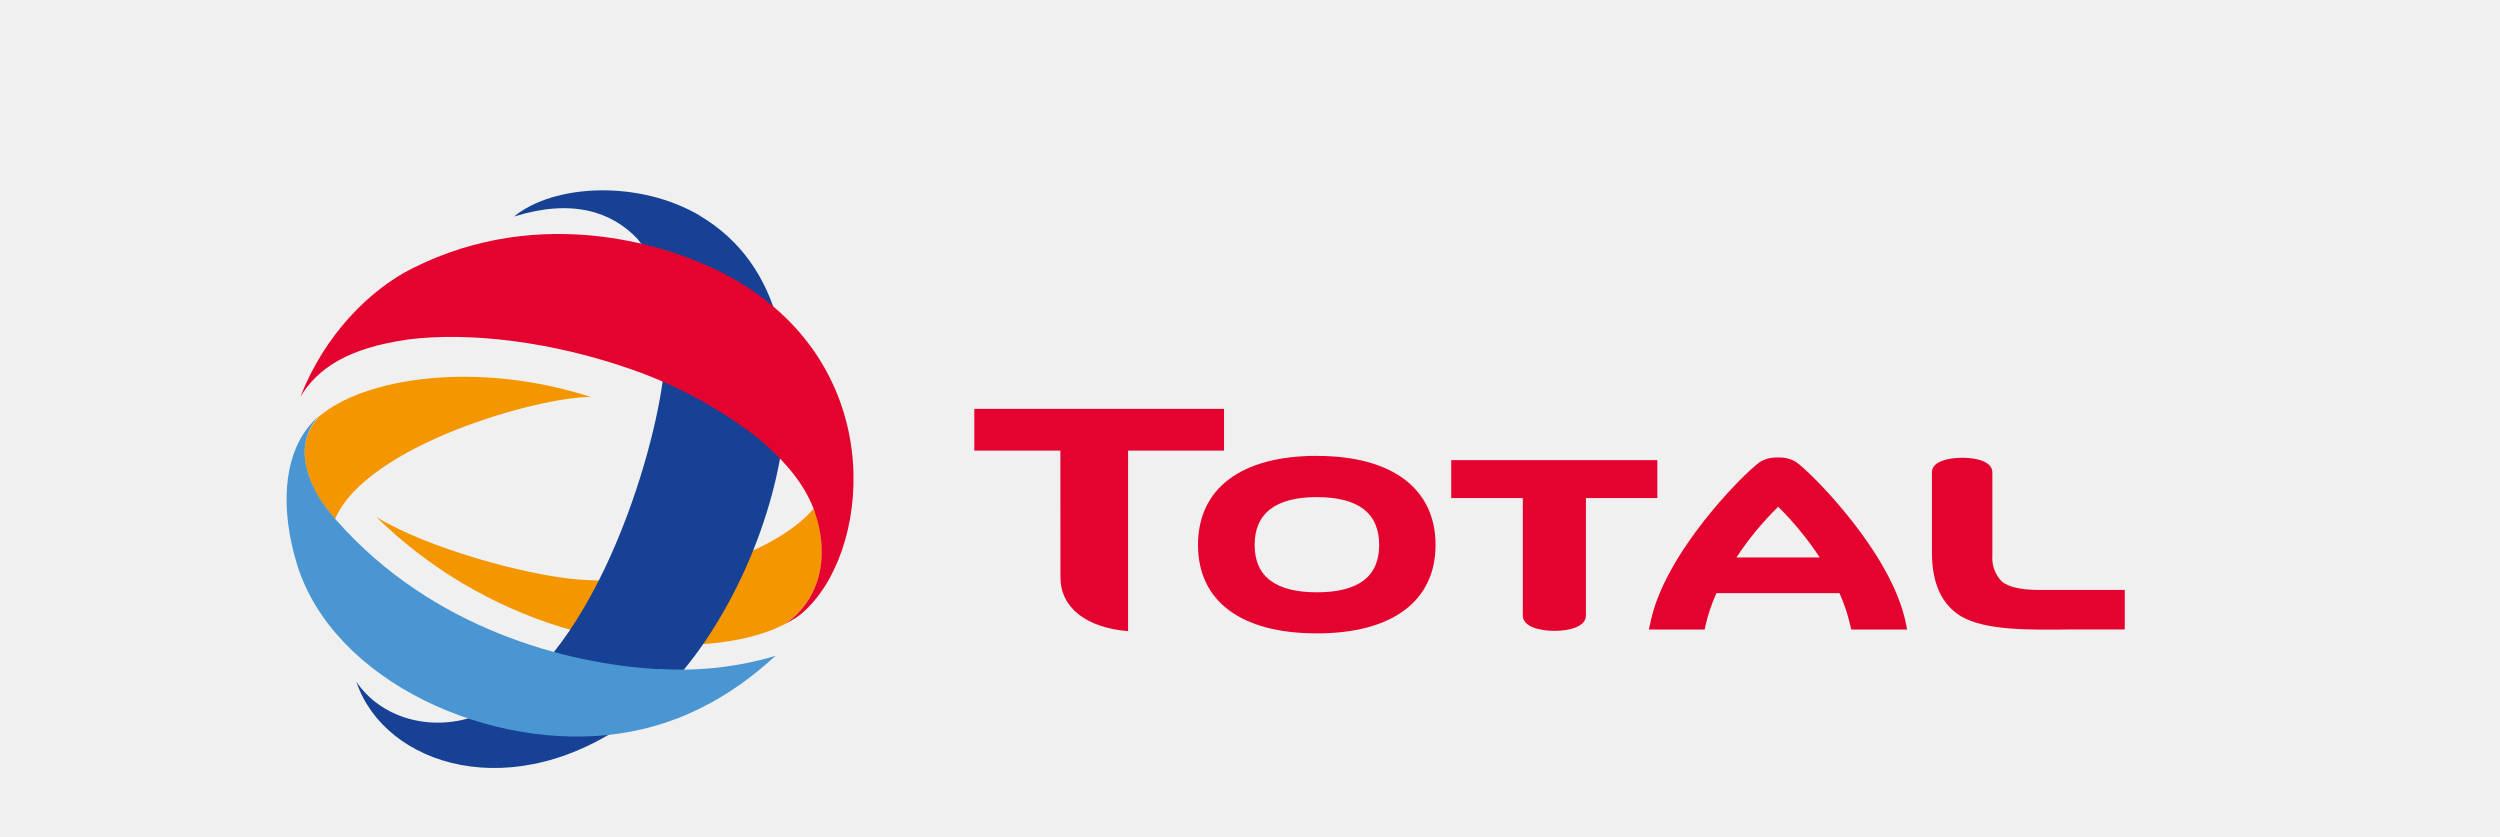
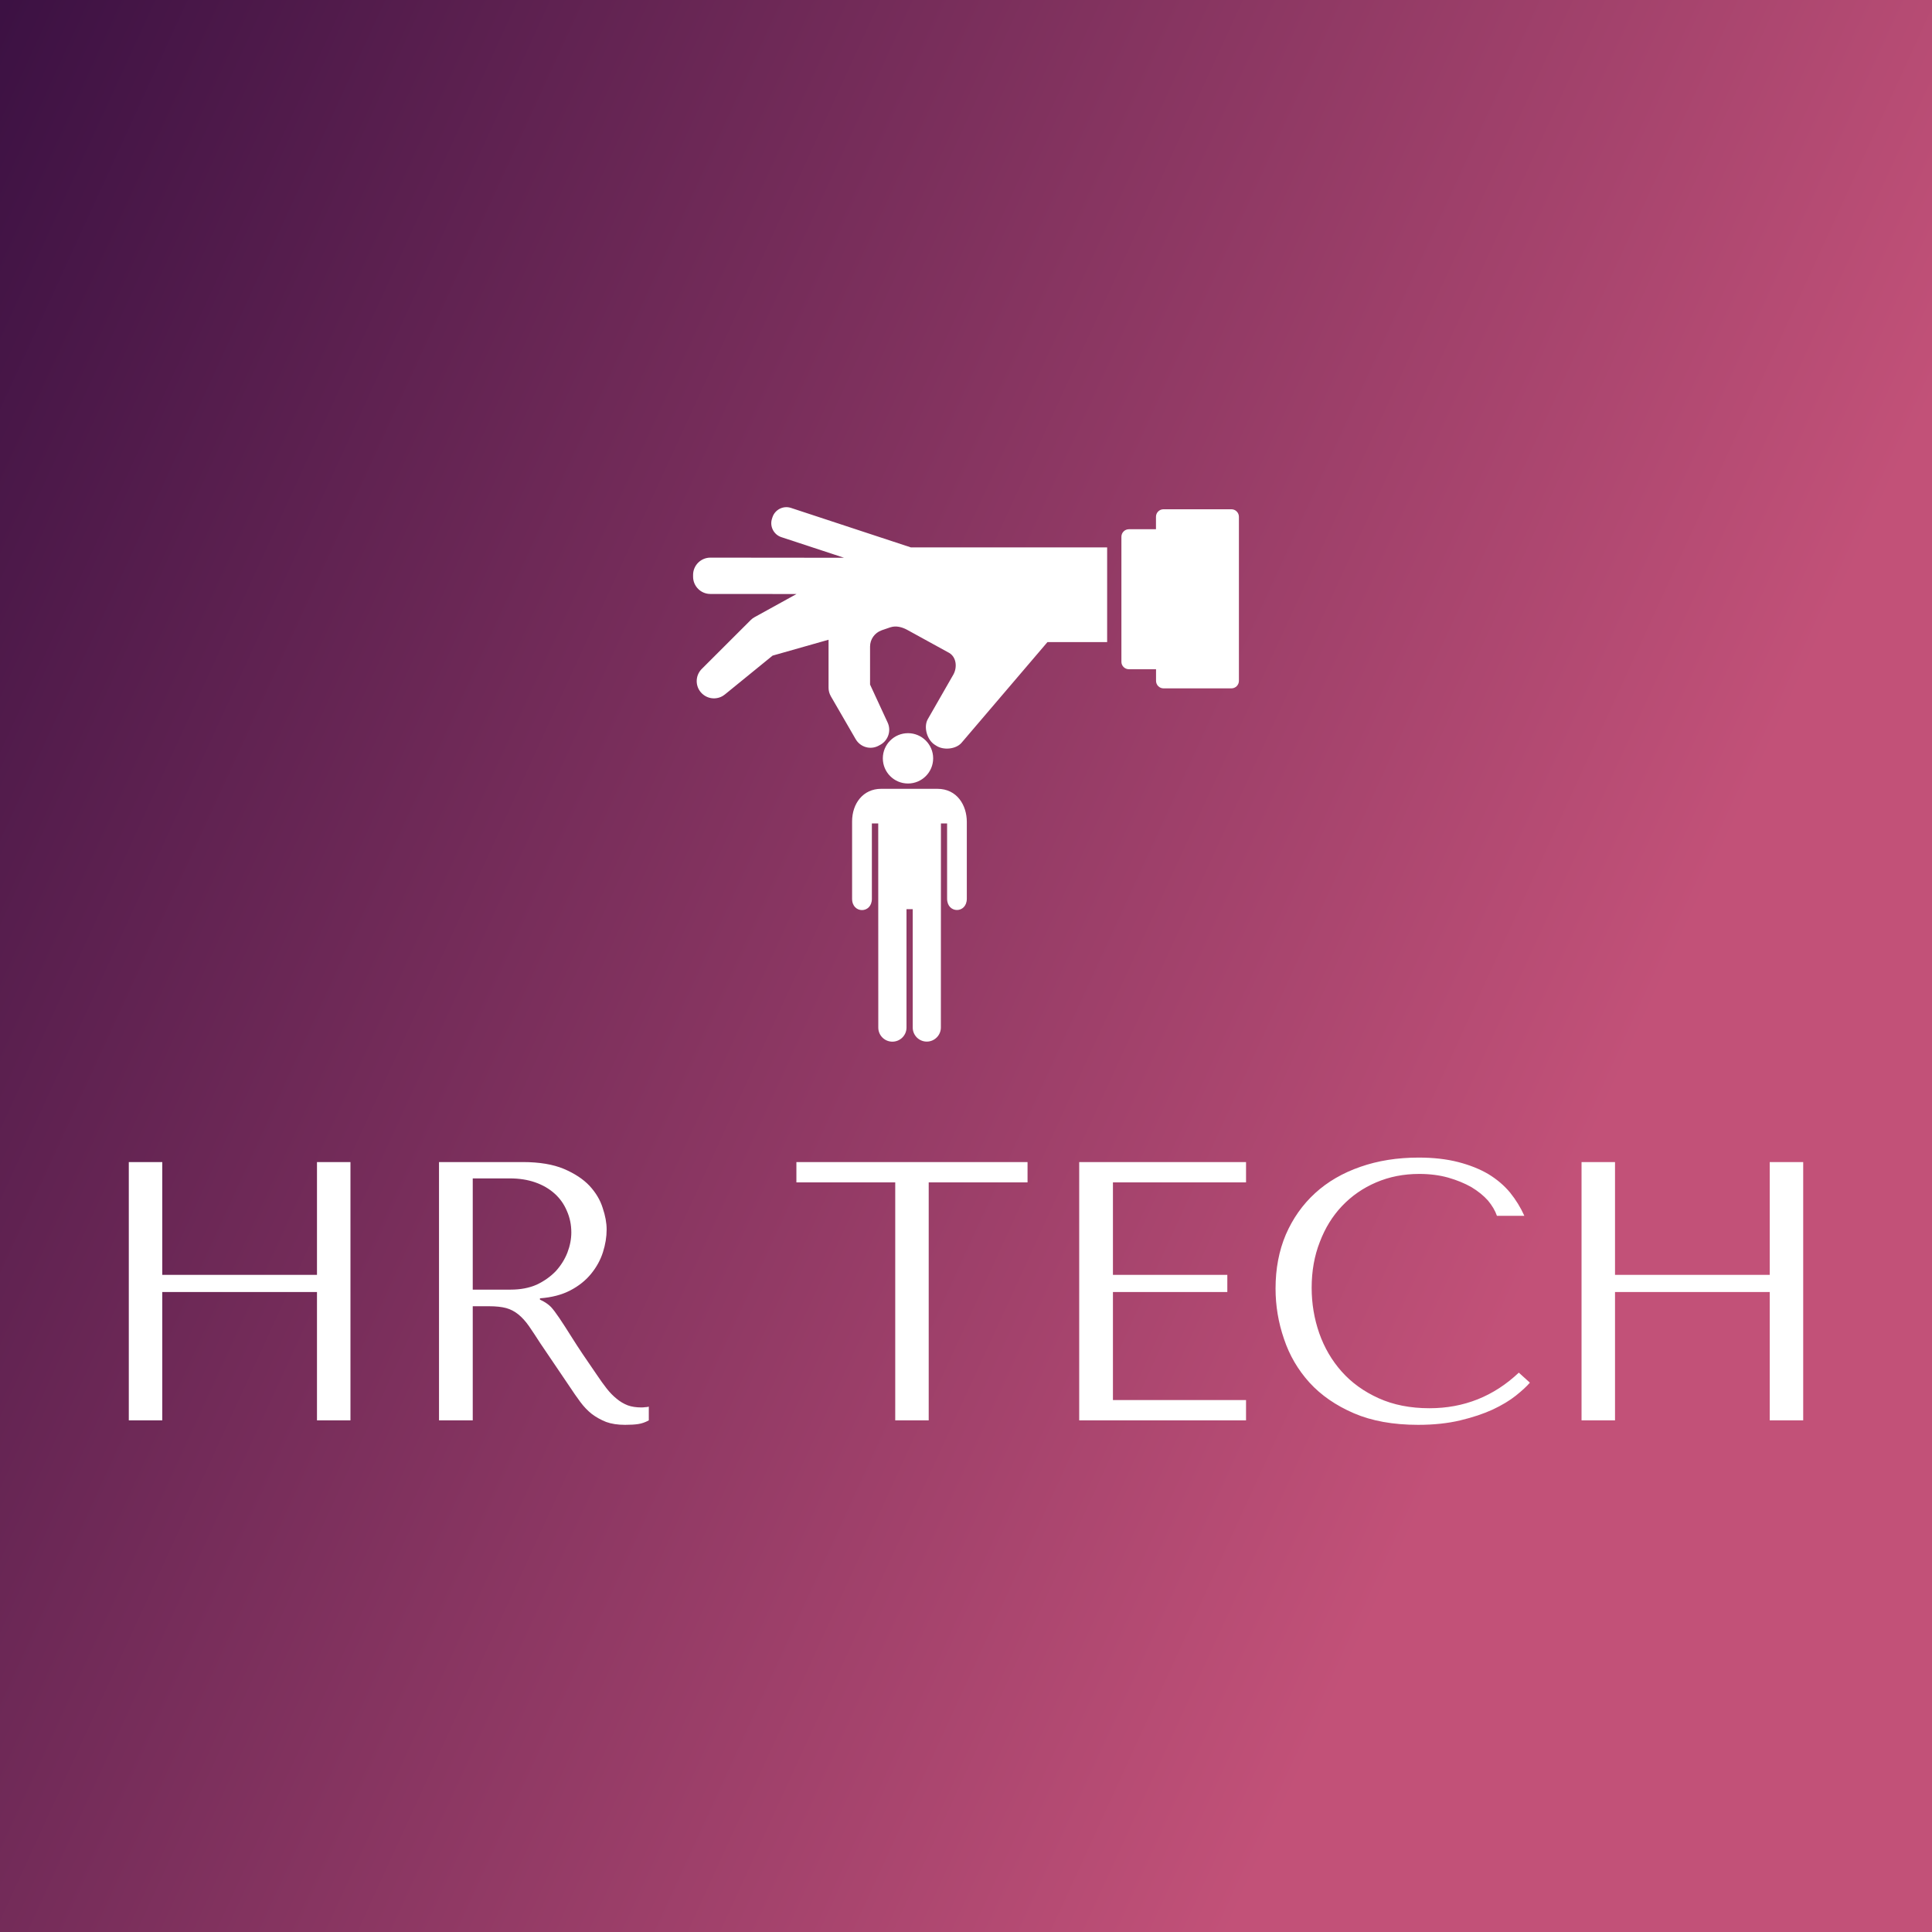
- <svg xmlns="http://www.w3.org/2000/svg" viewBox="0 0 406.55 135.97">
-   <defs>
-     <style>.cls-1{fill:#e4032e;}.cls-2{fill:#f49600;}.cls-3{fill:#164194;}.cls-4{fill:#4a96d2;}.cls-5{opacity:0;}</style>
+ <svg xmlns="http://www.w3.org/2000/svg" data-v-fde0c5aa="" viewBox="0 0 300 300" class="iconAbove">
+   <defs data-v-fde0c5aa="">
+     <linearGradient data-v-fde0c5aa="" gradientTransform="rotate(25)" id="5c8aa67d-b2ba-4649-8ba5-fccd8c24286a" x1="0%" y1="0%" x2="100%" y2="0%">
+       <stop data-v-fde0c5aa="" offset="0%" stop-color="#3C1143" stop-opacity="1" />
+       <stop data-v-fde0c5aa="" offset="100%" stop-color="#C25178" stop-opacity="1" />
+     </linearGradient>
  </defs>
-   <g id="Calque_2" data-name="Calque 2">
-     <g id="Calque_1-2" data-name="Calque 1">
-       <g id="g12">
-         <path id="path2" class="cls-1" d="M214.15,74.13c-12.28,0-19.33,5.28-19.33,14.48S201.87,103,214.15,103s19.3-5.27,19.3-14.38-7-14.48-19.3-14.48m0,22.18c-6.72,0-10.12-2.57-10.12-7.7s3.4-7.78,10.12-7.78,10.13,2.6,10.13,7.78-3.42,7.7-10.13,7.7" />
-         <path id="path4" class="cls-1" d="M236,74.83V81h11.64V100.1c0,1.83,2.77,2.49,5.12,2.49s5.14-.63,5.14-2.49V81h11.62V74.83Z" />
-         <path id="path6" class="cls-1" d="M331.41,95.93c-2.84,0-4.8-.49-5.87-1.36A5.49,5.49,0,0,1,324,90.31V76.82c0-1.79-2.63-2.38-4.9-2.38s-4.93.59-4.93,2.35V89.86c0,5,1.59,8.48,4.78,10.39,3.94,2.29,11.09,2.2,18,2.11h8.58l0-1.24V95.93Z" />
-         <path id="path8" class="cls-1" d="M172.45,93.88c0,4.87,4.09,8.19,11,8.76V73.28h15.6V66.49H158.44v6.79h14Z" />
-         <path id="path10" class="cls-1" d="M310.15,102.37l-.24-1.11C307.62,90,294.79,77.08,292.13,75.17a5.1,5.1,0,0,0-3-.77,5.2,5.2,0,0,0-3,.77c-2.65,1.91-15.49,14.8-17.74,26.09l-.26,1.11h9.09l.16-.8a29.05,29.05,0,0,1,1.75-5.12h20a27.36,27.36,0,0,1,1.73,5.12l.19.8ZM282.37,90.66a50,50,0,0,1,6.8-8.25,51.32,51.32,0,0,1,6.76,8.25Z" />
-       </g>
-       <path id="path14" class="cls-2" d="M132.53,83.32c-.07-.19-.14-.39-.22-.58-6.71,7.66-23.2,12.63-38,11.52-8.74-.65-24.92-5.17-33.09-10.17A74.13,74.13,0,0,0,91.34,102c13.58,4,28.07,3.76,36.24-.49,6-4.05,7.34-11.25,5-18.22" />
-       <path id="path16" class="cls-3" d="M113.84,35.11c26.75,15.78,10.83,65.47-10.45,81.43-19.81,14.84-40.87,8-45.44-5.68,4,5.92,11.92,8.08,19,5.72,19.55-7.83,29.61-43.24,30.92-55.54.87-10.59-.52-17.69-4.19-22.18-4.21-4.45-10.66-6.6-20.1-3.64,6.5-5.33,20.39-6,30.31-.11" />
-       <path id="path18" class="cls-1" d="M128.81,100.83a2.8,2.8,0,0,0,.32-.2l.06,0a12.89,12.89,0,0,0,1.6-1.23c.22-.21.46-.43.69-.68,10.41-10.56,12.62-39.91-13-53.82C109.34,39.91,88.12,33,67,43.67,60,47.2,52.75,54.54,48.85,64.52c2.88-4.73,7.84-7.95,17.62-9.33,9.76-1.22,23.21.29,36.37,4.93a72,72,0,0,1,20.72,11.37c4.43,3.8,7.28,7.4,8.75,11.25.08.2.15.39.21.58,2.4,7,1,14.17-4.94,18.22h0c.27-.15.55-.3.85-.48l.12-.07.26-.16" />
-       <path id="path20" class="cls-2" d="M52.16,81.41a34.33,34.33,0,0,0,2.33,3c5.15-12.09,33.3-19.94,41.6-19.85-18.65-6-36.94-3.13-44.29,3.24-2.67,3-3.5,7.44.36,13.66" />
-       <path id="path22" class="cls-4" d="M107.06,108.82c-15-.84-36.82-6.62-52.29-24.14a2,2,0,0,0-.28-.32,36.41,36.41,0,0,1-2.33-3c-3.86-6.22-3-10.68-.36-13.66a13.71,13.71,0,0,0-1.75,1.86c-4,5.12-4.44,13.43-1.74,22.24,5.9,19.12,31.67,30.62,52.6,27.46,13.36-2,21.74-9.53,25.22-12.61a53.92,53.92,0,0,1-19.07,2.12" />
-       <rect class="cls-5" width="406.55" height="135.97" />
+   <rect data-v-fde0c5aa="" fill="url(#5c8aa67d-b2ba-4649-8ba5-fccd8c24286a)" x="0" y="0" width="300px" height="300px" class="logo-background-square" />
+   <defs data-v-fde0c5aa="" />
+   <g data-v-fde0c5aa="" id="9731dcb8-af8a-4445-82dc-609f977fcdff" fill="#ffffff" transform="matrix(4.092555,0,0,4.092555,13.12451,167.8399)">
+     <path d="M2.95 12.88L2.95 8.01L8.82 8.01L8.82 12.88L10.09 12.88L10.09 3.08L8.82 3.08L8.82 7.36L2.95 7.36L2.95 3.08L1.68 3.08L1.68 12.88L2.95 12.88ZM16.63 3.08L13.45 3.08L13.45 12.88L14.73 12.88L14.73 8.55L15.34 8.55L15.34 8.55Q15.74 8.55 16.00 8.62L16.00 8.62L16.00 8.62Q16.25 8.69 16.46 8.86L16.46 8.86L16.46 8.86Q16.67 9.03 16.86 9.30L16.86 9.30L16.86 9.30Q17.04 9.56 17.29 9.95L17.29 9.95L18.40 11.59L18.40 11.59Q18.61 11.91 18.81 12.18L18.81 12.18L18.81 12.18Q19.01 12.45 19.25 12.64L19.25 12.64L19.25 12.64Q19.49 12.82 19.79 12.94L19.79 12.94L19.79 12.94Q20.09 13.05 20.51 13.05L20.51 13.05L20.51 13.05Q20.82 13.05 21.01 13.02L21.01 13.02L21.01 13.02Q21.21 12.99 21.41 12.88L21.41 12.88L21.41 12.36L21.41 12.36Q21.34 12.38 21.27 12.38L21.27 12.38L21.27 12.38Q21.20 12.39 21.13 12.39L21.13 12.39L21.13 12.39Q20.83 12.39 20.61 12.31L20.61 12.31L20.61 12.31Q20.38 12.22 20.19 12.06L20.19 12.06L20.19 12.06Q19.99 11.90 19.81 11.67L19.81 11.67L19.81 11.67Q19.63 11.44 19.43 11.14L19.43 11.14L19.43 11.14Q18.84 10.29 18.52 9.78L18.52 9.78L18.52 9.78Q18.20 9.27 18.01 8.99L18.01 8.99L18.01 8.99Q17.82 8.71 17.70 8.58L17.70 8.58L17.70 8.58Q17.58 8.46 17.42 8.37L17.42 8.37L17.28 8.30L17.28 8.25L17.28 8.25Q17.95 8.20 18.43 7.95L18.43 7.95L18.43 7.95Q18.91 7.70 19.22 7.32L19.22 7.32L19.22 7.32Q19.53 6.94 19.67 6.50L19.67 6.50L19.67 6.50Q19.81 6.06 19.81 5.64L19.81 5.64L19.81 5.64Q19.81 5.26 19.66 4.82L19.66 4.82L19.66 4.82Q19.52 4.37 19.16 3.98L19.16 3.98L19.16 3.98Q18.80 3.60 18.19 3.34L18.19 3.34L18.19 3.34Q17.57 3.08 16.63 3.08L16.63 3.08ZM14.73 7.92L14.73 3.70L16.14 3.70L16.14 3.70Q16.67 3.70 17.10 3.85L17.10 3.85L17.10 3.85Q17.53 4.00 17.84 4.28L17.84 4.28L17.84 4.28Q18.14 4.55 18.30 4.93L18.30 4.93L18.30 4.93Q18.47 5.31 18.47 5.75L18.47 5.75L18.47 5.75Q18.47 6.13 18.32 6.52L18.32 6.52L18.32 6.52Q18.17 6.90 17.88 7.22L17.88 7.22L17.88 7.22Q17.58 7.53 17.16 7.73L17.16 7.73L17.16 7.73Q16.73 7.92 16.17 7.92L16.17 7.92L14.73 7.92ZM30.76 12.88L32.03 12.88L32.03 3.85L35.78 3.85L35.78 3.08L27.01 3.08L27.01 3.85L30.76 3.85L30.76 12.88ZM44.07 3.08L37.74 3.08L37.74 12.88L44.07 12.88L44.07 12.11L39.02 12.11L39.02 8.01L43.36 8.01L43.36 7.36L39.02 7.36L39.02 3.85L44.07 3.85L44.07 3.08ZM54.84 11.45L54.42 11.07L54.42 11.07Q52.99 12.42 51.03 12.42L51.03 12.42L51.03 12.42Q49.94 12.42 49.10 12.04L49.10 12.04L49.10 12.04Q48.26 11.66 47.70 11.03L47.70 11.03L47.70 11.03Q47.14 10.40 46.85 9.58L46.85 9.58L46.85 9.58Q46.56 8.75 46.56 7.85L46.56 7.85L46.56 7.85Q46.56 6.90 46.87 6.11L46.87 6.11L46.87 6.11Q47.17 5.32 47.71 4.75L47.71 4.75L47.71 4.75Q48.26 4.17 49.01 3.85L49.01 3.85L49.01 3.85Q49.76 3.53 50.64 3.53L50.64 3.53L50.64 3.53Q51.24 3.53 51.74 3.67L51.74 3.67L51.74 3.67Q52.23 3.81 52.62 4.03L52.62 4.03L52.62 4.03Q53.00 4.26 53.25 4.54L53.25 4.54L53.25 4.54Q53.49 4.83 53.59 5.12L53.59 5.12L54.63 5.12L54.63 5.12Q54.42 4.65 54.09 4.24L54.09 4.24L54.09 4.24Q53.76 3.84 53.27 3.54L53.27 3.54L53.27 3.54Q52.78 3.25 52.12 3.08L52.12 3.08L52.12 3.08Q51.46 2.91 50.62 2.91L50.62 2.91L50.62 2.91Q49.41 2.91 48.41 3.26L48.41 3.26L48.41 3.26Q47.40 3.61 46.69 4.26L46.69 4.26L46.69 4.26Q45.98 4.91 45.58 5.83L45.58 5.83L45.58 5.83Q45.19 6.75 45.19 7.88L45.19 7.88L45.19 7.88Q45.19 8.86 45.51 9.79L45.51 9.79L45.51 9.79Q45.82 10.72 46.48 11.45L46.48 11.45L46.48 11.45Q47.14 12.17 48.16 12.61L48.16 12.61L48.16 12.61Q49.18 13.05 50.60 13.05L50.60 13.05L50.60 13.05Q51.49 13.05 52.20 12.88L52.20 12.88L52.20 12.88Q52.91 12.71 53.43 12.47L53.43 12.47L53.43 12.47Q53.96 12.22 54.31 11.94L54.31 11.94L54.31 11.94Q54.66 11.66 54.84 11.45L54.84 11.45ZM58.07 12.88L58.07 8.01L63.94 8.01L63.94 12.88L65.21 12.88L65.21 3.08L63.94 3.08L63.94 7.36L58.07 7.36L58.07 3.08L56.80 3.08L56.80 12.88L58.07 12.88Z" />
+   </g>
+   <defs data-v-fde0c5aa="" />
+   <g data-v-fde0c5aa="" id="c4efd7df-b4e9-4f4e-bcdb-1b6a8e11416a" stroke="none" fill="#ffffff" transform="matrix(0.1006961,0,0,0.1006961,107.612,60.30805)">
+     <circle cx="331.5" cy="570.5" r="38.8" />
+     <path d="M285.7 985.7c0 12.1 9.8 21.7 21.7 21.7 12.1 0 21.8-9.8 21.8-21.7V803.1h9.6v182.5c0 12.1 9.8 21.7 21.7 21.7 11.9 0 21.7-9.8 21.7-21.7l.1-314.7h9.5v116c0 23.3 30.4 23.3 30.4 0V668.5c0-25.7-15.1-51-45.3-51H290c-27.5 0-44.7 22.4-44.7 50.4v119.2c0 23.2 30.5 23.2 30.5 0V670.9h9.8l.1 314.8z" />
+     <g>
+       <path d="M830.2 186.4H725.5c-6.4 0-11.6 5.2-11.6 11.6v19.2h-41.7c-6.4 0-11.6 5.2-11.6 11.6v192.7c-.1 6.4 5.2 11.6 11.6 11.6H714V451c0 6.4 5.2 11.6 11.6 11.6h104.6c6.4 0 11.6-5.2 11.6-11.6V198c0-6.4-5.2-11.6-11.6-11.6zM151 184.3c-11.8-3.9-24.6 2.6-28.5 14.4l-.7 2.2c-3.9 11.8 2.6 24.6 14.4 28.5l96.7 31.8-206.2-.2C12.1 261 .1 272.9.1 287.6v2.8C.1 305 12 317 26.6 317l133 .1-64.7 35.7c-.1 0-.1.1-.2.1-2.1 1.2-4 2.6-5.7 4.3l-75.5 75.4-.4.4c-10 10.4-9.9 27 .4 37.2.1.1 1.3 1.2 1.3 1.2 5 4.4 11.2 6.6 17.5 6.6 5.8 0 11.7-1.9 16.5-5.8.1 0 .1-.1.2-.1l73.7-60 86.3-24.5v74c0 4.6 1.2 9.1 3.5 13.1 0 .1 0 .1.1.2l38.2 66c7.3 12.6 23.2 17 35.8 9.9 0 0 .1 0 .2-.1l2.3-1.3h.1c11.9-6.8 16.7-21.6 10.9-34.1L273 456.7v-58.5c0-11.3 7.1-21.3 17.8-25.1.1 0 .1 0 .2-.1l13.4-4.6h.1c8.6-2.8 17.8-.3 25.3 3.7 0 0 65.3 35.8 65.4 35.9 10.8 6.6 12.4 21.6 6.6 32.7 0 .1-.1.1-.1.2l-39.9 69.6c-6.4 12-.9 31 10.3 38.6l2.8 1.8c11 7.4 30.3 5.7 39-4.2.1-.1 132.7-155.5 132.7-155.5h92v-146H335.9L151 184.3z" />
    </g>
  </g>
</svg>
